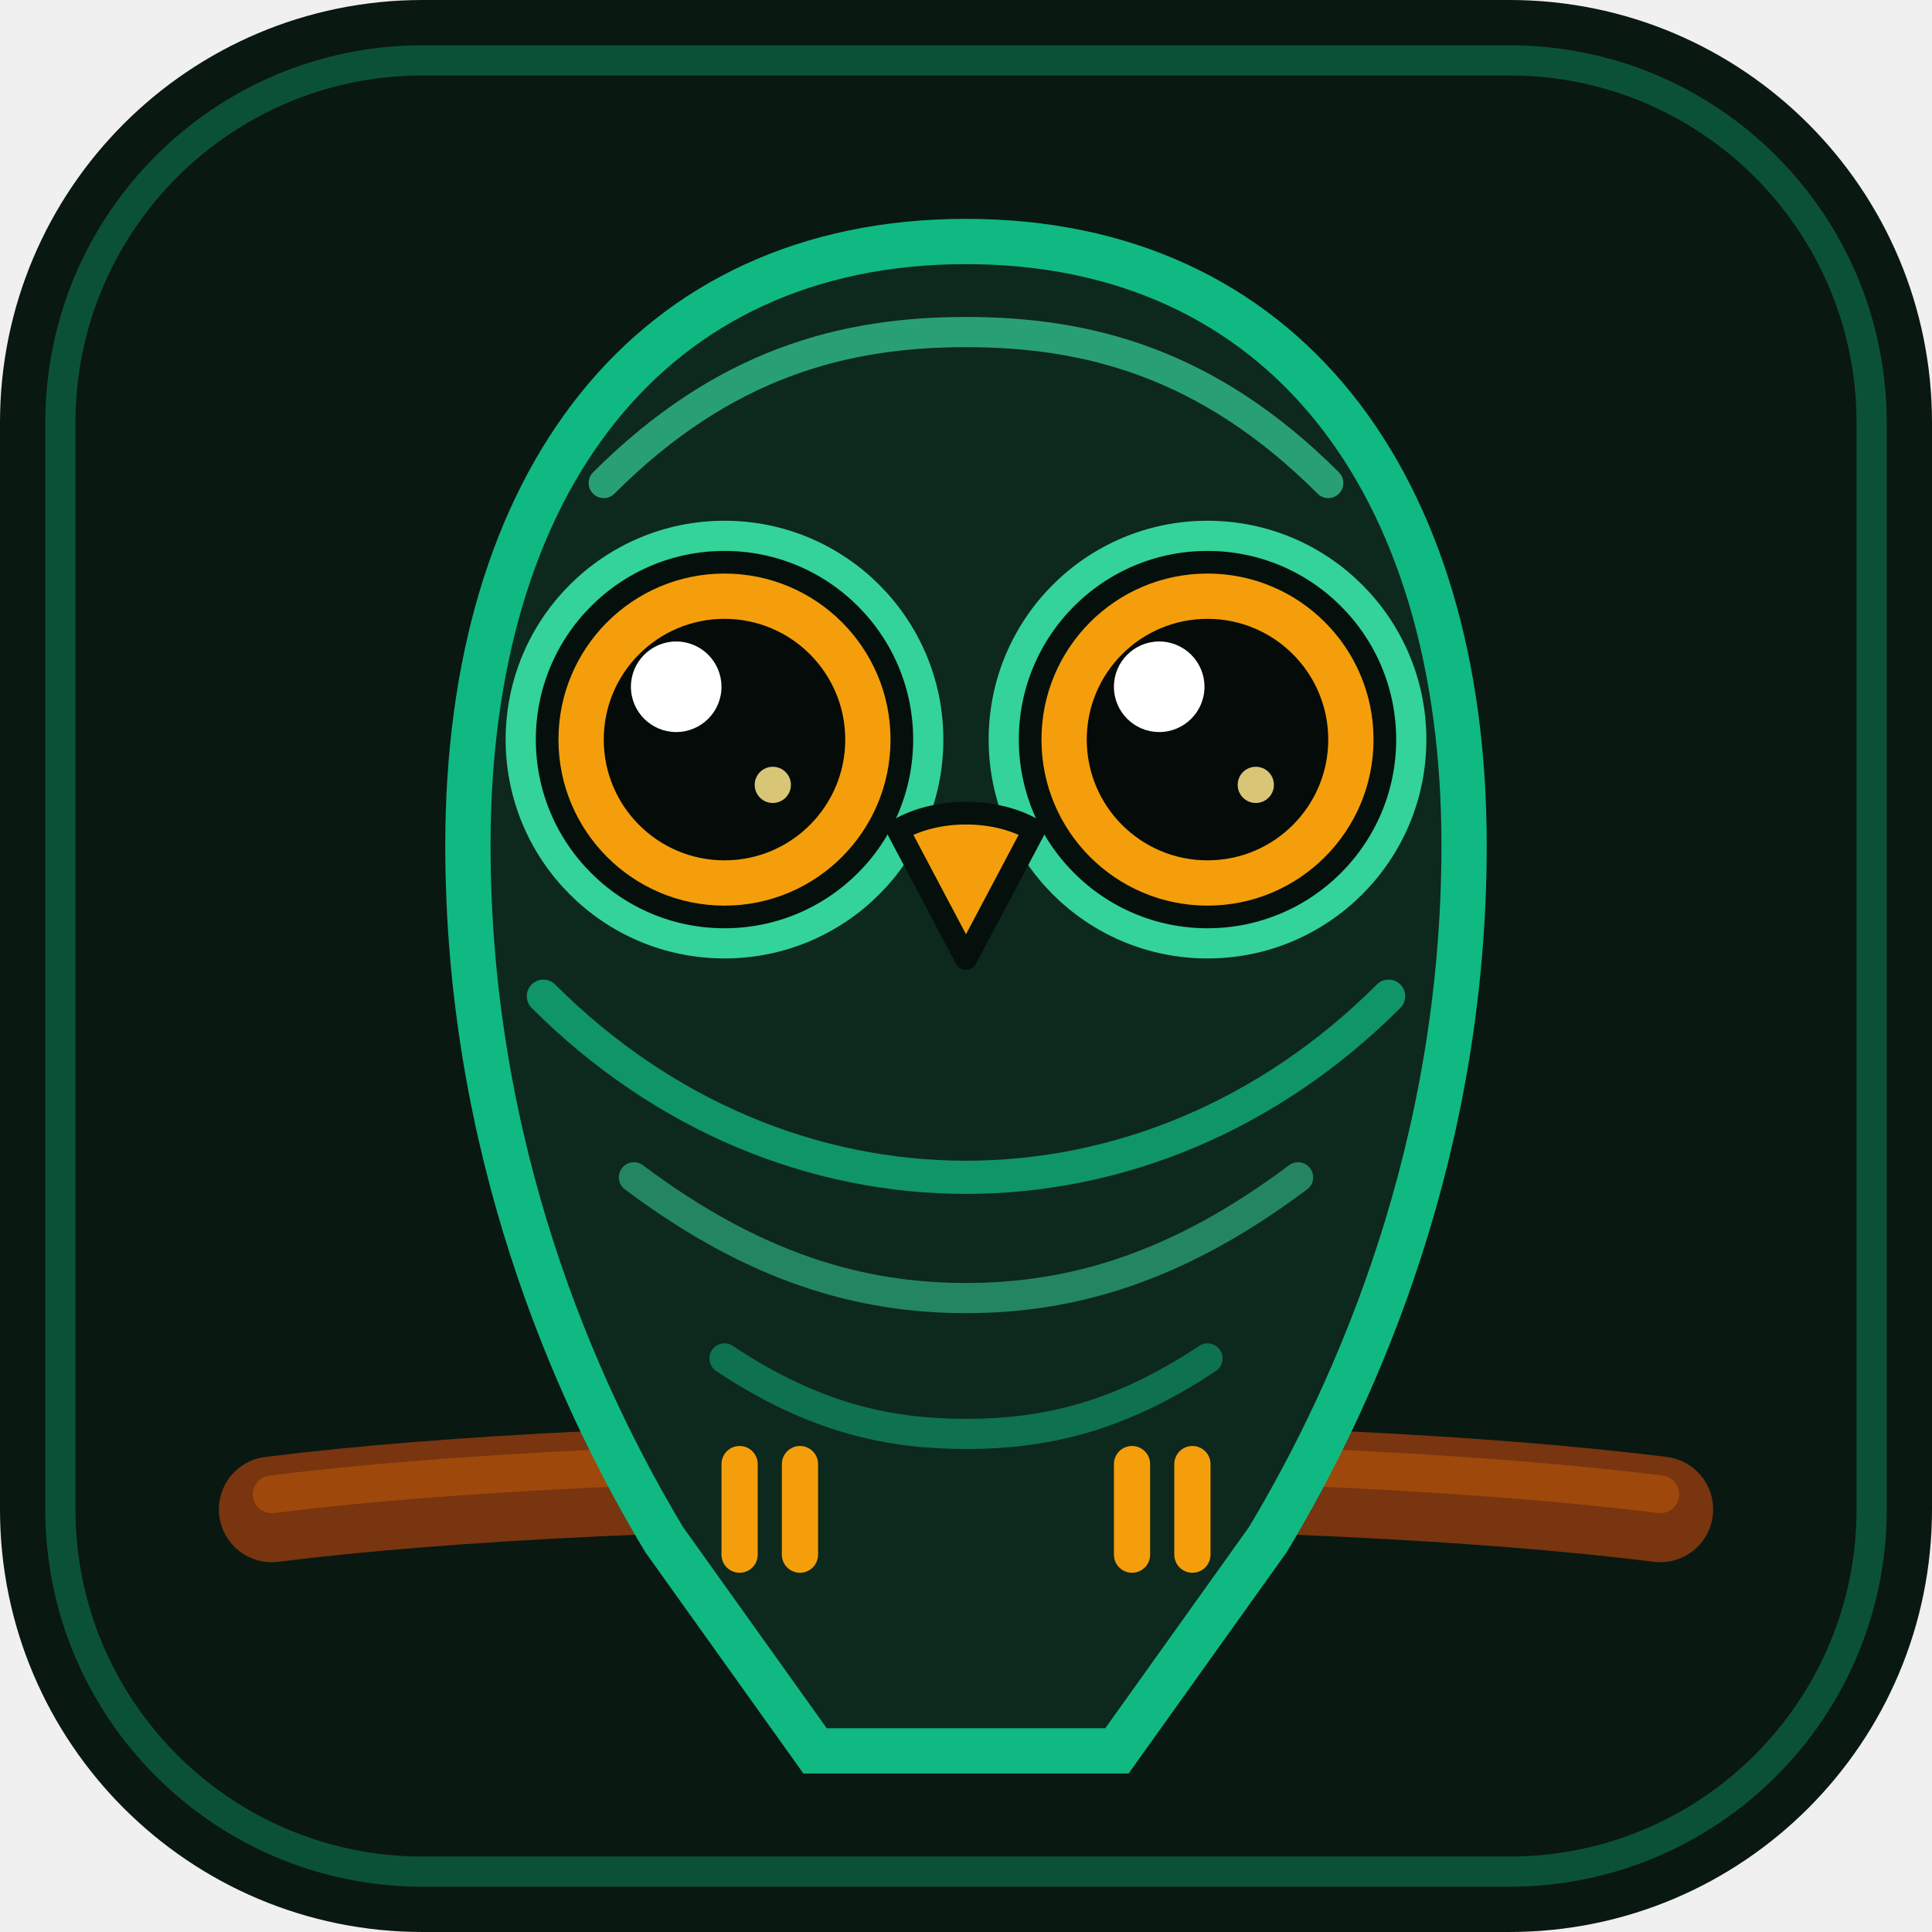
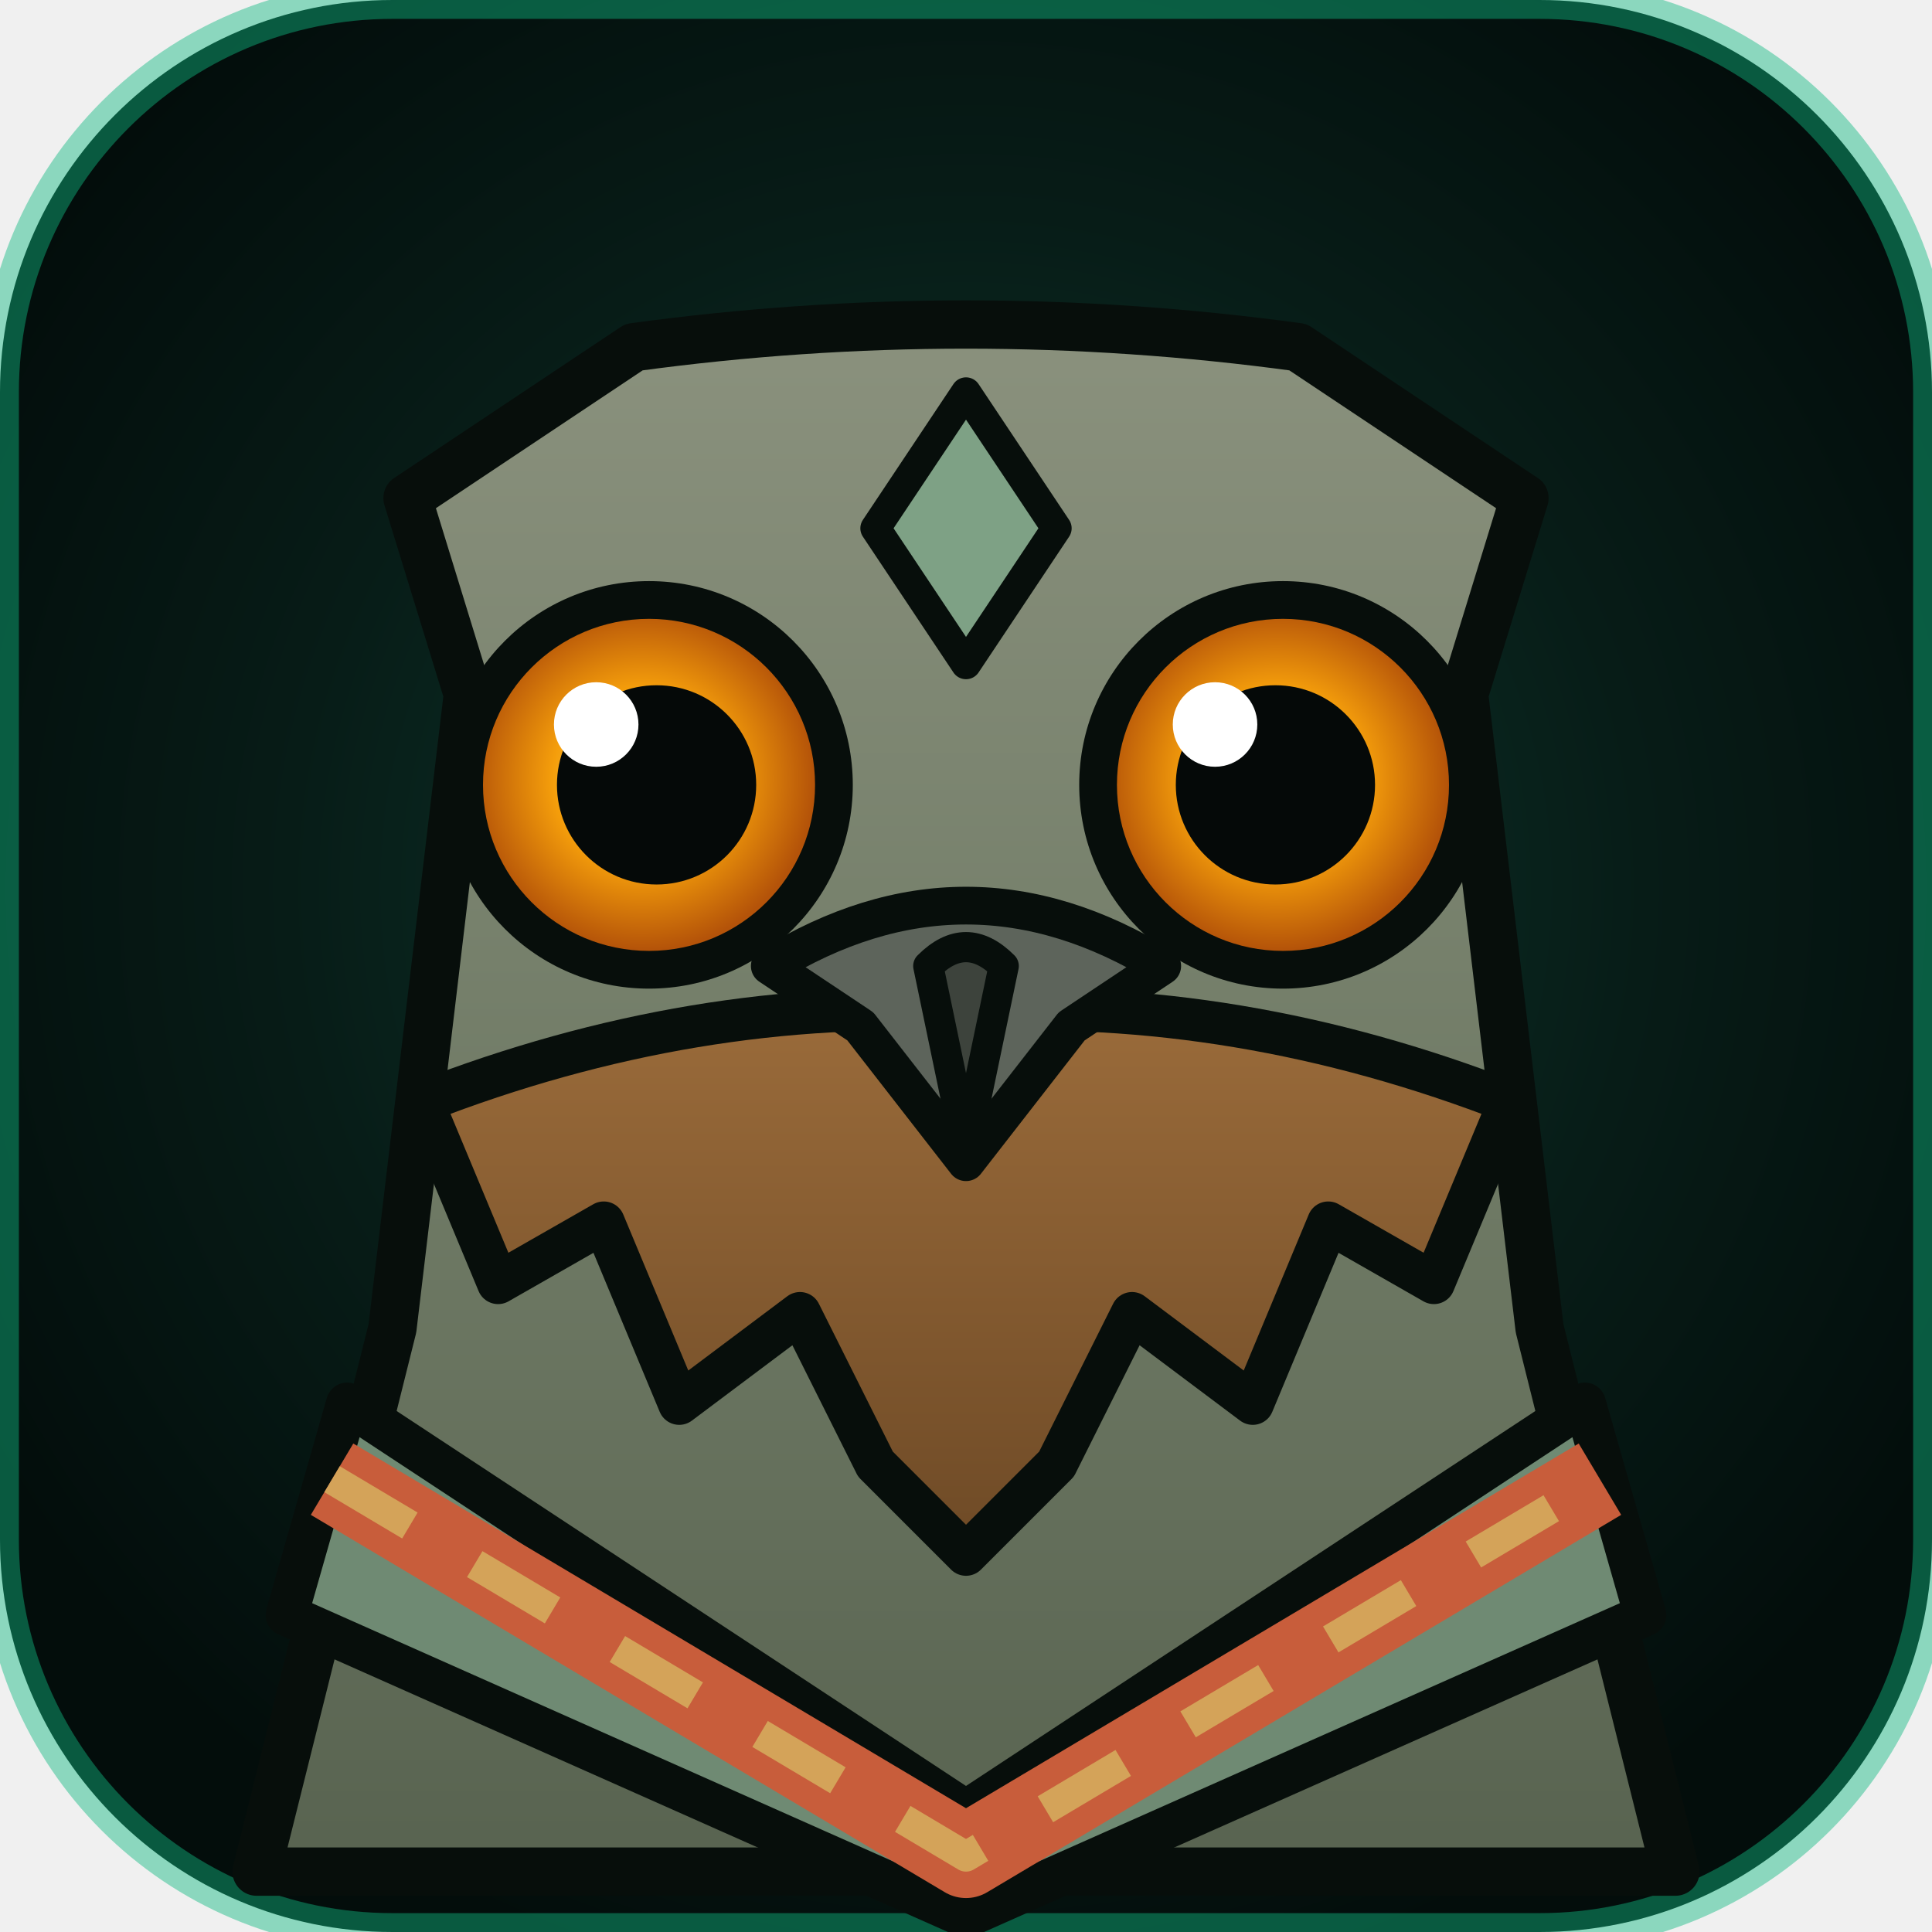
- <svg xmlns="http://www.w3.org/2000/svg" viewBox="0 0 128 128" fill="none">
-   <rect width="128" height="128" rx="28" fill="#091811" />
-   <rect x="4" y="4" width="120" height="120" rx="24" stroke="#10B981" stroke-opacity="0.35" stroke-width="2" />
-   <path d="M18 100C42 97 86 97 110 100" stroke="#78350F" stroke-width="7" stroke-linecap="round" />
-   <path d="M18 99C42 96 86 96 110 99" stroke="#B45309" stroke-width="2.5" stroke-linecap="round" opacity="0.65" />
-   <path d="M64 16C43 16 31 32 31 56C31 76 38 92 44 102L54 116H74L84 102C90 92 97 76 97 56C97 32 85 16 64 16Z" fill="#0D281D" stroke="#10B981" stroke-width="3" />
-   <path d="M40 32C48 24 56 22 64 22C72 22 80 24 88 32" stroke="#34D399" stroke-width="2" stroke-linecap="round" opacity="0.7" />
-   <path d="M36 66C44 74 54 78 64 78C74 78 84 74 92 66" stroke="#10B981" stroke-width="2.2" stroke-linecap="round" opacity="0.75" />
-   <path d="M42 78C50 84 57 86 64 86C71 86 78 84 86 78" stroke="#34D399" stroke-width="2" stroke-linecap="round" opacity="0.55" />
-   <path d="M48 90C54 94 59 95 64 95C69 95 74 94 80 90" stroke="#10B981" stroke-width="2" stroke-linecap="round" opacity="0.5" />
-   <circle cx="48" cy="49" r="13.5" fill="#05100C" stroke="#34D399" stroke-width="2" />
-   <circle cx="48" cy="49" r="11" fill="#F59E0B" />
-   <circle cx="48" cy="49" r="8" fill="#050B08" />
-   <circle cx="44.8" cy="45.5" r="3" fill="#FFFFFF" />
-   <circle cx="51.2" cy="52" r="1.2" fill="#FDE68A" opacity="0.85" />
-   <circle cx="80" cy="49" r="13.5" fill="#05100C" stroke="#34D399" stroke-width="2" />
-   <circle cx="80" cy="49" r="11" fill="#F59E0B" />
-   <circle cx="80" cy="49" r="8" fill="#050B08" />
-   <circle cx="76.8" cy="45.5" r="3" fill="#FFFFFF" />
-   <circle cx="83.2" cy="52" r="1.2" fill="#FDE68A" opacity="0.85" />
-   <path d="M59.5 55L64 63.5L68.5 55C66 53.5 62 53.5 59.5 55Z" fill="#F59E0B" stroke="#05100C" stroke-width="1.5" stroke-linejoin="round" />
-   <path d="M49 97L49 103M53 97L53 103M75 97L75 103M79 97L79 103" stroke="#F59E0B" stroke-width="2.4" stroke-linecap="round" />
+ <svg xmlns="http://www.w3.org/2000/svg" viewBox="0 0 128 128">
+   <defs>
+     <radialGradient id="bgGlow" cx="50%" cy="46%" r="58%">
+       <stop offset="0%" stop-color="#0F3D31" />
+       <stop offset="60%" stop-color="#071C17" />
+       <stop offset="100%" stop-color="#030D0B" />
+     </radialGradient>
+     <linearGradient id="slenderHead" x1="0%" y1="0%" x2="0%" y2="100%">
+       <stop offset="0%" stop-color="#8A917D" />
+       <stop offset="55%" stop-color="#6F7A65" />
+       <stop offset="100%" stop-color="#586350" />
+     </linearGradient>
+     <linearGradient id="chinBeard" x1="0%" y1="0%" x2="0%" y2="100%">
+       <stop offset="0%" stop-color="#9A6B3A" />
+       <stop offset="100%" stop-color="#6E4A26" />
+     </linearGradient>
+     <radialGradient id="amberEye" cx="48%" cy="48%" r="52%">
+       <stop offset="0%" stop-color="#FEF08A" />
+       <stop offset="52%" stop-color="#F59E0B" />
+       <stop offset="100%" stop-color="#B45309" />
+     </radialGradient>
+   </defs>
+   <rect width="128" height="128" rx="26" fill="url(#bgGlow)" stroke="#10B981" stroke-width="2.5" stroke-opacity="0.45" />
+   <path d="M27 33 L42 23 Q64 20 86 23 L101 33 L97 46 L102 88 L111 124 L17 124 L26 88 L31 46 Z" fill="url(#slenderHead)" stroke="#070E0B" stroke-width="3.2" stroke-linejoin="round" />
+   <polygon points="64,26 70,35 64,44 58,35" fill="#7EA185" stroke="#070E0B" stroke-width="2" stroke-linejoin="round" />
+   <circle cx="43" cy="52" r="13.5" fill="#070E0B" />
+   <circle cx="85" cy="52" r="13.5" fill="#070E0B" />
+   <circle cx="43" cy="52" r="11" fill="url(#amberEye)" />
+   <circle cx="85" cy="52" r="11" fill="url(#amberEye)" />
+   <circle cx="43.5" cy="52" r="6.6" fill="#050908" />
+   <circle cx="84.5" cy="52" r="6.6" fill="#050908" />
+   <circle cx="39.5" cy="48" r="2.8" fill="#FFFFFF" />
+   <circle cx="80.5" cy="48" r="2.8" fill="#FFFFFF" />
+   <path d="M28 73 Q46 66 64 67 Q82 66 100 73 L95 85 L88 81 L83 93 L75 87 L70 97 L64 103 L58 97 L53 87 L45 93 L40 81 L33 85 Z" fill="url(#chinBeard)" stroke="#070E0B" stroke-width="2.8" stroke-linejoin="round" />
+   <path d="M51 64 Q64 56 77 64 L71 68 L64 77 L57 68 Z" fill="#5D645B" stroke="#070E0B" stroke-width="2.5" stroke-linejoin="round" />
+   <path d="M61.5 64 L64 76 L66.5 64 Q64 61.5 61.5 64 Z" fill="#3D433C" stroke="#070E0B" stroke-width="2" stroke-linejoin="round" />
+   <path d="M23 93 L64 120 L105 93 L109 107 L64 127 L19 107 Z" fill="#6F8A73" stroke="#070E0B" stroke-width="2.8" stroke-linejoin="round" />
+   <path d="M22 98 L64 123 L106 98" fill="none" stroke="#C85D3B" stroke-width="5.5" stroke-linejoin="round" />
+   <path d="M22 98 L64 123 L106 98" fill="none" stroke="#D4A359" stroke-width="2" stroke-dasharray="6 5" stroke-linejoin="round" />
</svg>
